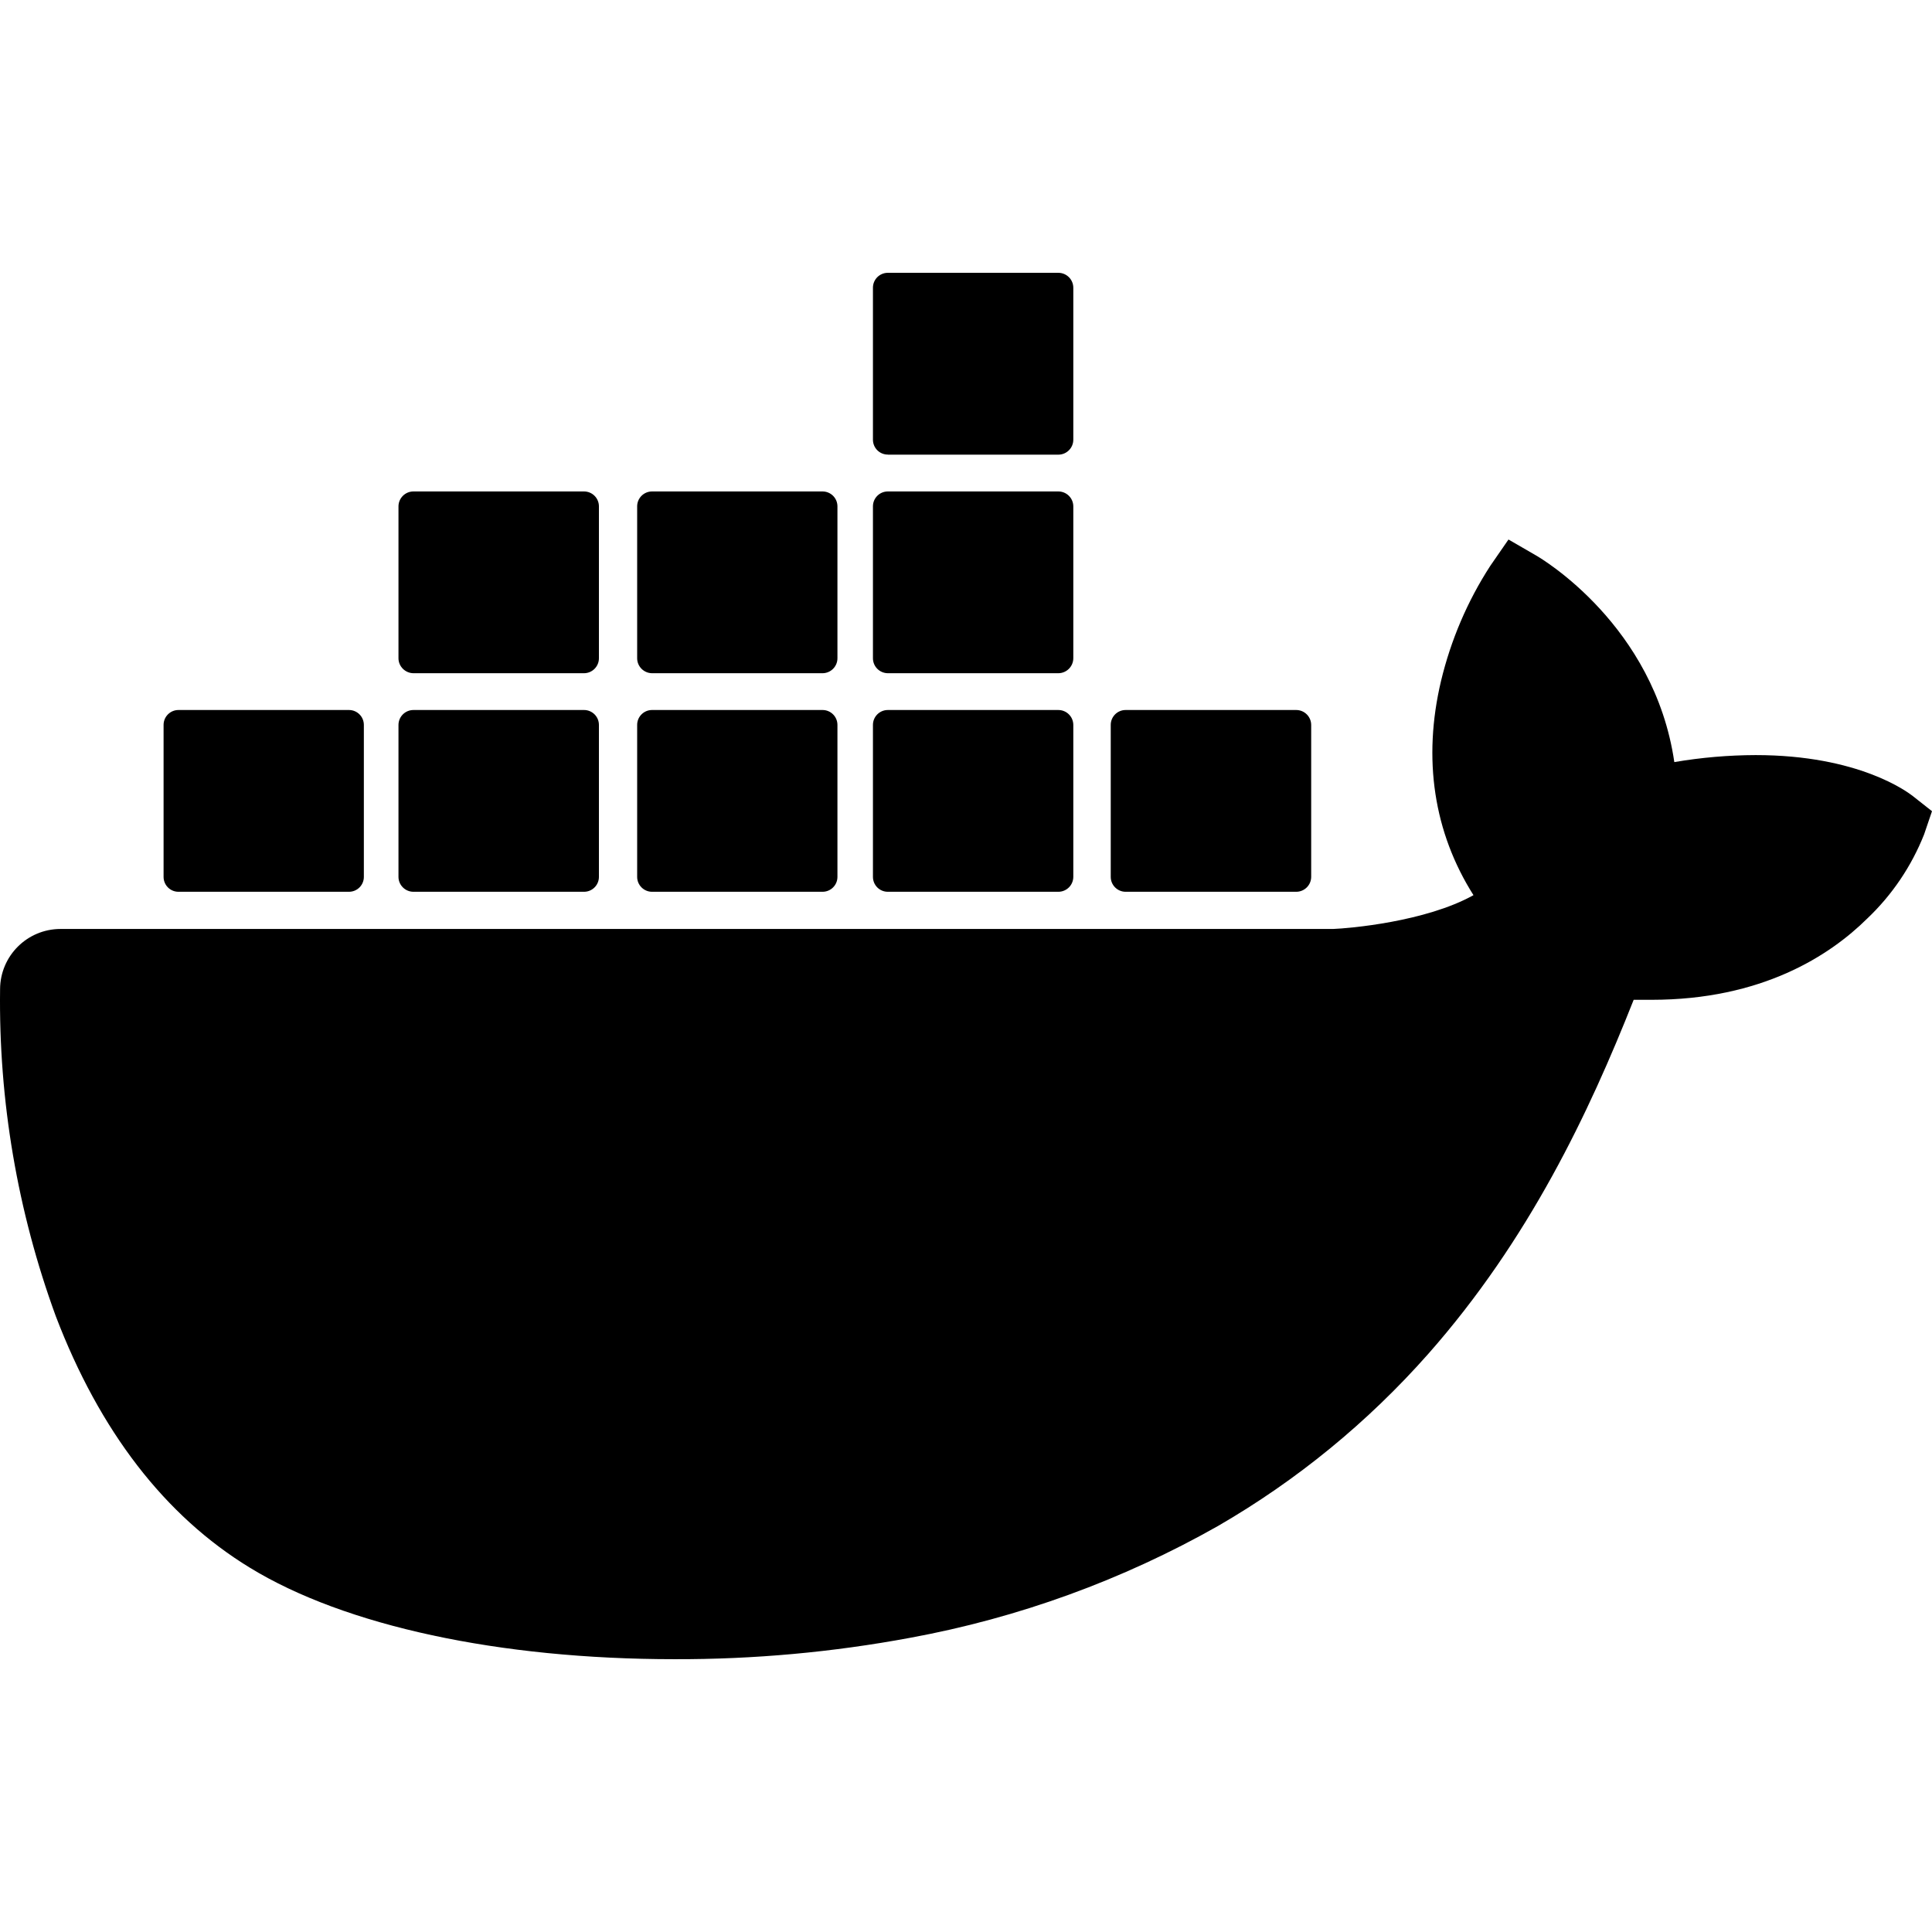
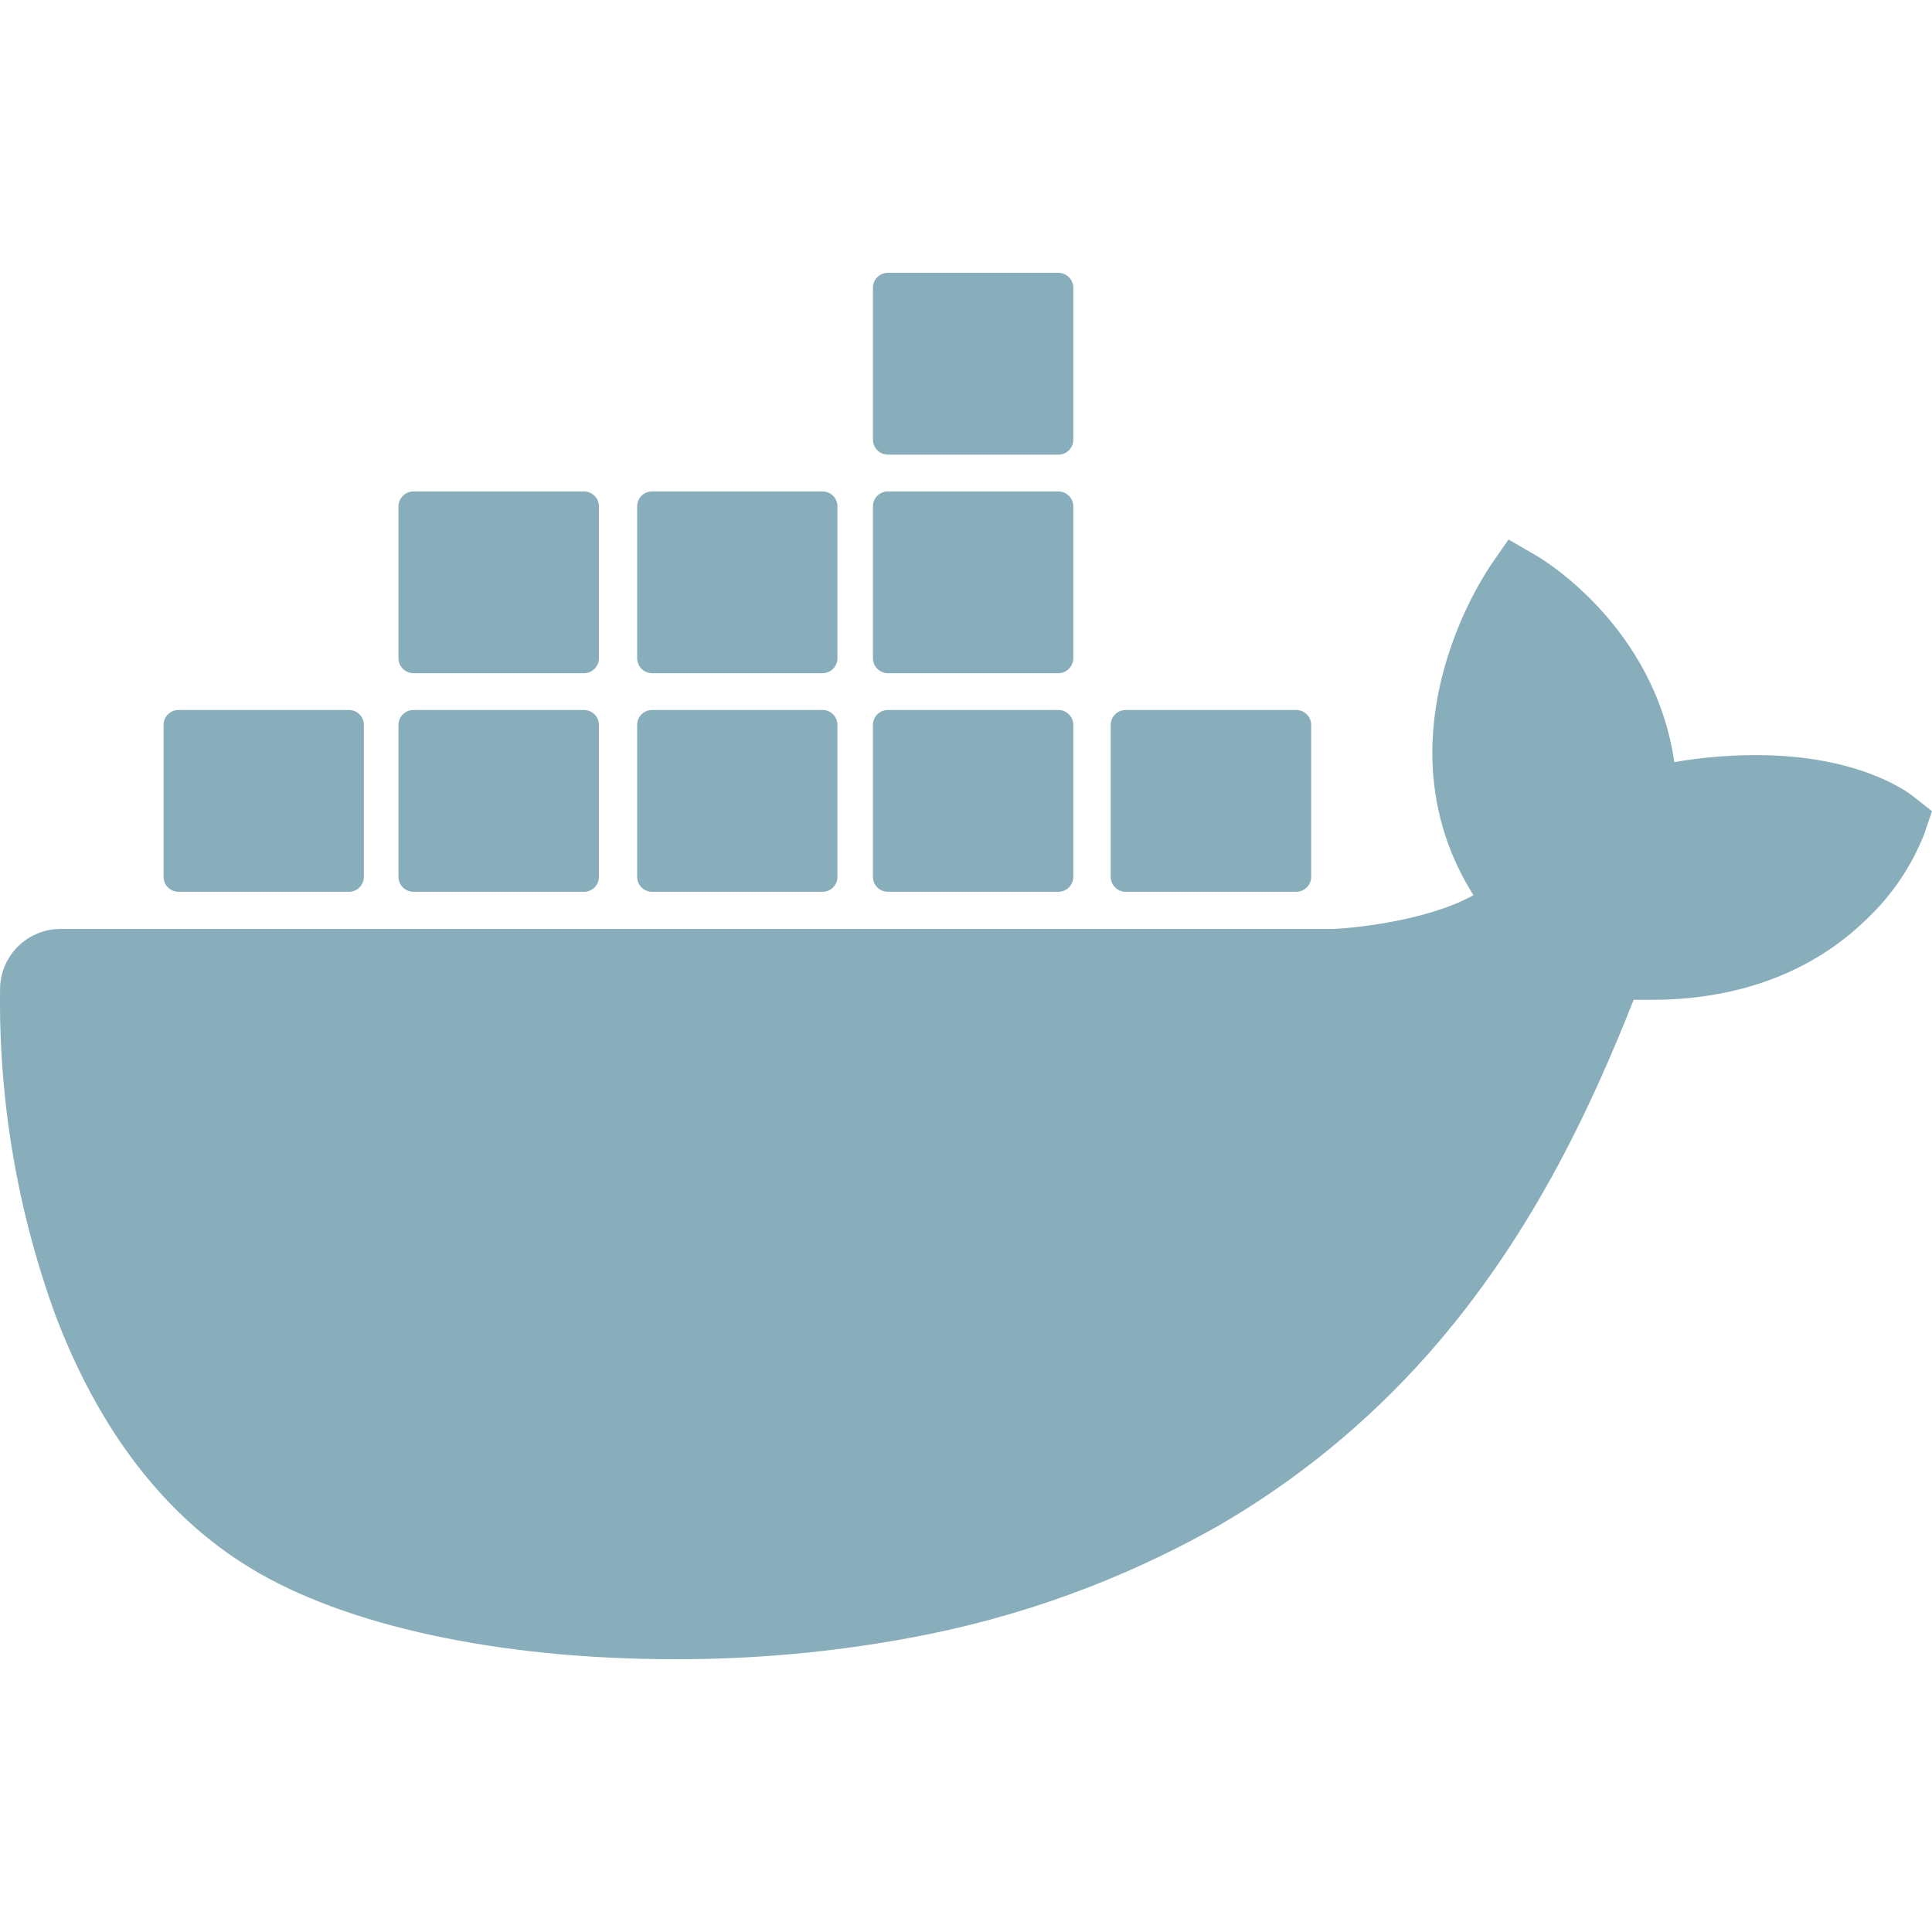
<svg xmlns="http://www.w3.org/2000/svg" role="img" viewBox="0 0 24 24">
-   <path d="M13.983 11.078h2.119a.186.186 0 00.186-.185V9.006a.186.186 0 00-.186-.186h-2.119a.185.185 0 00-.185.185v1.888c0 .102.083.185.185.185m-2.954-5.43h2.118a.186.186 0 00.186-.186V3.574a.186.186 0 00-.186-.185h-2.118a.185.185 0 00-.185.185v1.888c0 .102.082.185.185.185m0 2.716h2.118a.187.187 0 00.186-.186V6.29a.186.186 0 00-.186-.185h-2.118a.185.185 0 00-.185.185v1.887c0 .102.082.185.185.186m-2.93 0h2.12a.186.186 0 00.184-.186V6.29a.185.185 0 00-.185-.185H8.1a.185.185 0 00-.185.185v1.887c0 .102.083.185.185.186m-2.964 0h2.119a.186.186 0 00.185-.186V6.29a.185.185 0 00-.185-.185H5.136a.186.186 0 00-.186.185v1.887c0 .102.084.185.186.186m5.893 2.715h2.118a.186.186 0 00.186-.185V9.006a.186.186 0 00-.186-.186h-2.118a.185.185 0 00-.185.185v1.888c0 .102.082.185.185.185m-2.93 0h2.12a.185.185 0 00.184-.185V9.006a.185.185 0 00-.184-.186h-2.12a.185.185 0 00-.184.185v1.888c0 .102.083.185.185.185m-2.964 0h2.119a.185.185 0 00.185-.185V9.006a.185.185 0 00-.184-.186h-2.12a.186.186 0 00-.186.186v1.887c0 .102.084.185.186.185m-2.92 0h2.12a.185.185 0 00.184-.185V9.006a.185.185 0 00-.184-.186h-2.12a.185.185 0 00-.184.185v1.888c0 .102.082.185.185.185M23.763 9.89c-.065-.051-.672-.51-1.954-.51-.338.001-.676.03-1.01.087-.248-1.7-1.653-2.53-1.716-2.566l-.344-.199-.226.327c-.284.438-.49.922-.612 1.43-.23.97-.09 1.882.403 2.661-.595.332-1.55.413-1.744.42H.751a.751.751 0 00-.75.748 11.376 11.376 0 00.692 4.062c.545 1.428 1.355 2.48 2.41 3.124 1.18.723 3.1 1.137 5.275 1.137.983.003 1.963-.086 2.93-.266a12.248 12.248 0 003.823-1.389c.98-.567 1.86-1.288 2.61-2.136 1.252-1.418 1.998-2.997 2.553-4.4h.221c1.372 0 2.215-.549 2.68-1.009.309-.293.55-.65.707-1.046l.098-.288Z" />
+   <path fill="#88adbb" d="M13.983 11.078h2.119a.186.186 0 00.186-.185V9.006a.186.186 0 00-.186-.186h-2.119a.185.185 0 00-.185.185v1.888c0 .102.083.185.185.185m-2.954-5.43h2.118a.186.186 0 00.186-.186V3.574a.186.186 0 00-.186-.185h-2.118a.185.185 0 00-.185.185v1.888c0 .102.082.185.185.185m0 2.716h2.118a.187.187 0 00.186-.186V6.29a.186.186 0 00-.186-.185h-2.118a.185.185 0 00-.185.185v1.887c0 .102.082.185.185.186m-2.93 0h2.12a.186.186 0 00.184-.186V6.29a.185.185 0 00-.185-.185H8.1a.185.185 0 00-.185.185v1.887c0 .102.083.185.185.186m-2.964 0h2.119a.186.186 0 00.185-.186V6.29a.185.185 0 00-.185-.185H5.136a.186.186 0 00-.186.185v1.887c0 .102.084.185.186.186m5.893 2.715h2.118a.186.186 0 00.186-.185V9.006a.186.186 0 00-.186-.186h-2.118a.185.185 0 00-.185.185v1.888c0 .102.082.185.185.185m-2.93 0h2.12a.185.185 0 00.184-.185V9.006a.185.185 0 00-.184-.186h-2.12a.185.185 0 00-.184.185v1.888c0 .102.083.185.185.185m-2.964 0h2.119a.185.185 0 00.185-.185V9.006a.185.185 0 00-.184-.186h-2.12a.186.186 0 00-.186.186v1.887c0 .102.084.185.186.185m-2.92 0h2.12a.185.185 0 00.184-.185V9.006a.185.185 0 00-.184-.186h-2.12a.185.185 0 00-.184.185v1.888c0 .102.082.185.185.185M23.763 9.89c-.065-.051-.672-.51-1.954-.51-.338.001-.676.03-1.01.087-.248-1.7-1.653-2.53-1.716-2.566l-.344-.199-.226.327c-.284.438-.49.922-.612 1.43-.23.97-.09 1.882.403 2.661-.595.332-1.55.413-1.744.42H.751a.751.751 0 00-.75.748 11.376 11.376 0 00.692 4.062c.545 1.428 1.355 2.48 2.41 3.124 1.18.723 3.1 1.137 5.275 1.137.983.003 1.963-.086 2.93-.266a12.248 12.248 0 003.823-1.389c.98-.567 1.86-1.288 2.61-2.136 1.252-1.418 1.998-2.997 2.553-4.4h.221c1.372 0 2.215-.549 2.68-1.009.309-.293.55-.65.707-1.046l.098-.288Z" />
</svg>
